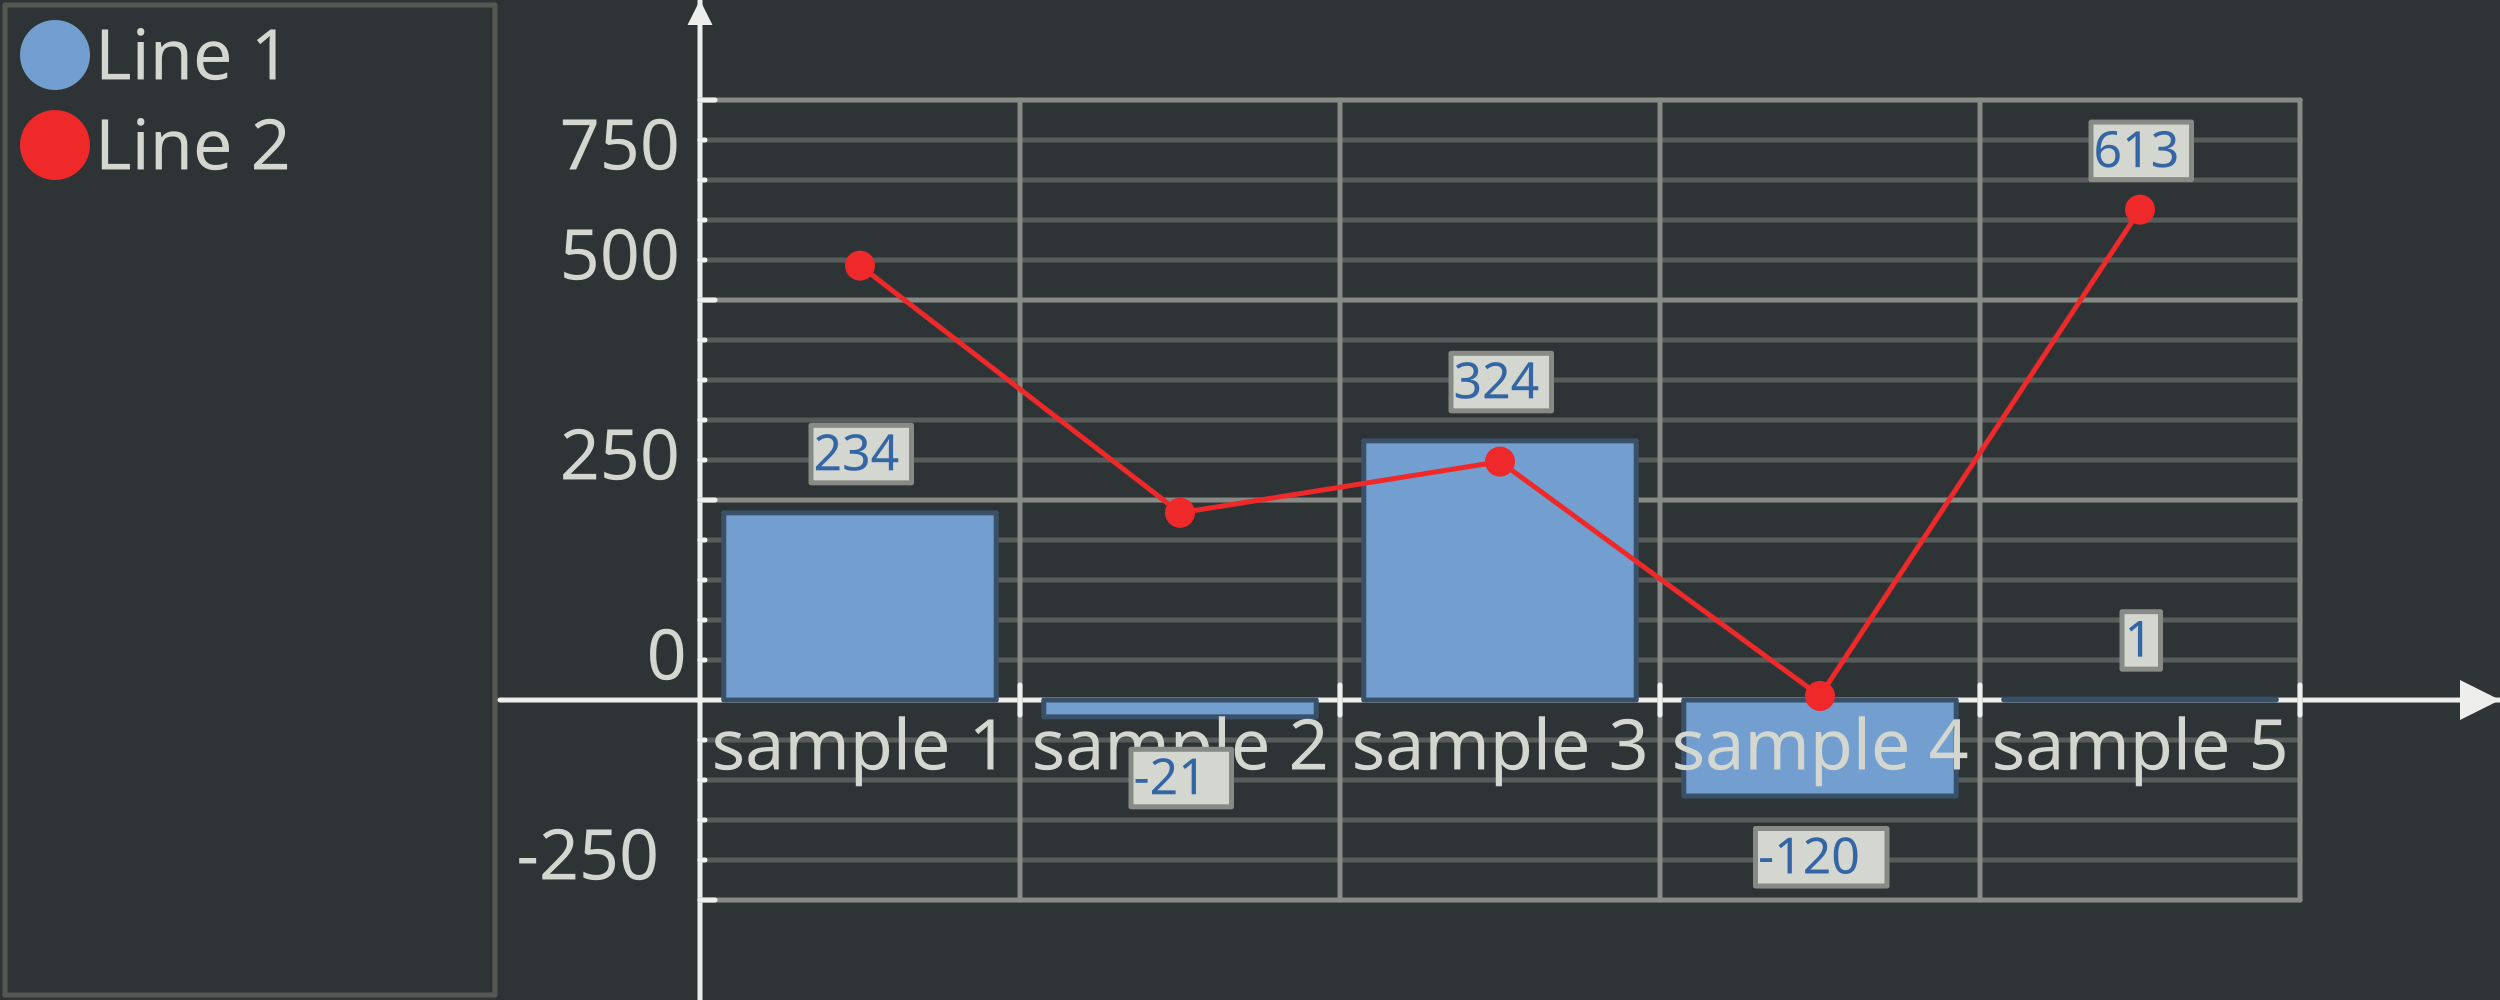
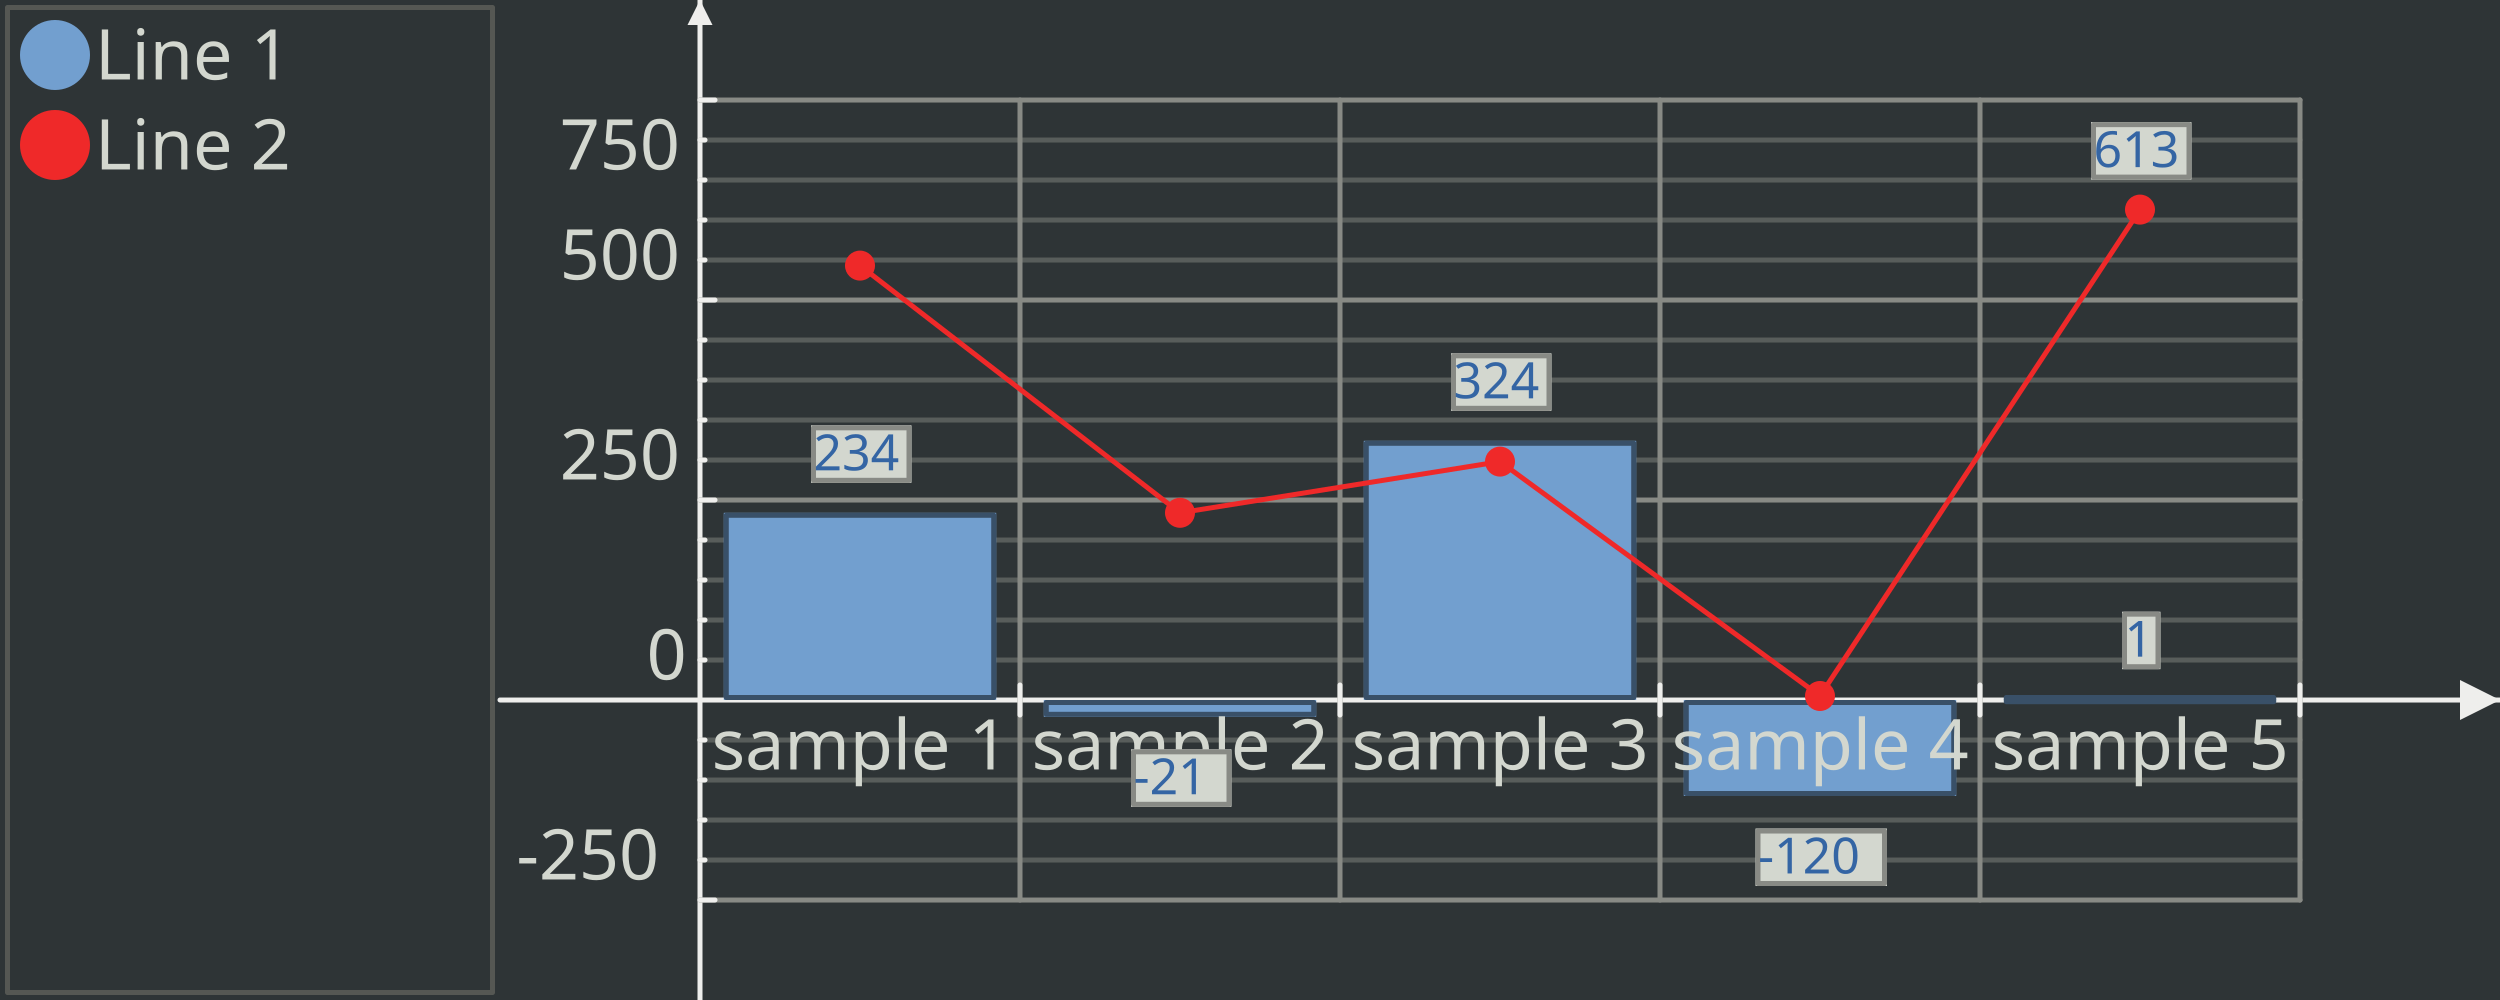
<svg xmlns="http://www.w3.org/2000/svg" width="500" height="200" version="1.0" id="ezcGraph">
  <defs />
  <g id="ezcGraphChart" color-rendering="optimizeQuality" shape-rendering="geometricPrecision" text-rendering="optimizeLegibility">
    <path d=" M 0,200 L 0,0 L 500,0 L 500,200 L 0,200 z " style="fill: #2e3436; fill-opacity: 1.00; stroke: none;" id="ezcGraphPolygon_1" />
    <path d=" M 1,199 L 1,1 L 99,1 L 99,199 L 1,199 z " style="fill: #000000; fill-opacity: 0.00; stroke: none;" id="ezcGraphPolygon_2" />
-     <path d=" M 1,199 L 1,1 L 99,1 L 99,199 L 1,199 z " style="fill: none; stroke: #555753; stroke-width: 1; stroke-opacity: 1.00; stroke-linecap: round; stroke-linejoin: round;" id="ezcGraphPolygon_3" />
+     <path d=" M 1.5,1.5 L 98.5,1.5 L 98.5,198.5 L 1.5,198.5 L 1.5,1.5 z " style="fill: none; stroke: #555753; stroke-width: 1; stroke-opacity: 1.00; stroke-linecap: round; stroke-linejoin: round;" id="ezcGraphPolygon_3" />
    <ellipse cx="11" cy="11" rx="7" ry="7" style="fill: #729fcf; fill-opacity: 1.00; stroke: none;" id="ezcGraphCircle_4" />
    <ellipse cx="11" cy="29" rx="7" ry="7" style="fill: #ef2929; fill-opacity: 1.00; stroke: none;" id="ezcGraphCircle_6" />
    <path d=" M 100,140 L 500,140" style="fill: none; stroke: #eeeeec; stroke-width: 1; stroke-opacity: 1.00; stroke-linecap: round; stroke-linejoin: round;" id="ezcGraphLine_8" />
    <path d=" M 492,144 L 500,140 L 492,136 L 492,144 z " style="fill: #eeeeec; fill-opacity: 1.00; stroke: none;" id="ezcGraphPolygon_9" />
    <path d=" M 140,200 L 140,0" style="fill: none; stroke: #eeeeec; stroke-width: 1; stroke-opacity: 1.00; stroke-linecap: round; stroke-linejoin: round;" id="ezcGraphLine_10" />
    <path d=" M 137.5,5 L 140,0 L 142.5,5 L 137.5,5 z " style="fill: #eeeeec; fill-opacity: 1.00; stroke: none;" id="ezcGraphPolygon_11" />
    <path d=" M 204,20 L 204,180" style="fill: none; stroke: #888a85; stroke-width: 1; stroke-opacity: 1.00; stroke-linecap: round; stroke-linejoin: round;" id="ezcGraphLine_13" />
    <path d=" M 204,137 L 204,143" style="fill: none; stroke: #eeeeec; stroke-width: 1; stroke-opacity: 1.00; stroke-linecap: round; stroke-linejoin: round;" id="ezcGraphLine_14" />
    <path d=" M 268,20 L 268,180" style="fill: none; stroke: #888a85; stroke-width: 1; stroke-opacity: 1.00; stroke-linecap: round; stroke-linejoin: round;" id="ezcGraphLine_16" />
    <path d=" M 268,137 L 268,143" style="fill: none; stroke: #eeeeec; stroke-width: 1; stroke-opacity: 1.00; stroke-linecap: round; stroke-linejoin: round;" id="ezcGraphLine_17" />
    <path d=" M 332,20 L 332,180" style="fill: none; stroke: #888a85; stroke-width: 1; stroke-opacity: 1.00; stroke-linecap: round; stroke-linejoin: round;" id="ezcGraphLine_19" />
    <path d=" M 332,137 L 332,143" style="fill: none; stroke: #eeeeec; stroke-width: 1; stroke-opacity: 1.00; stroke-linecap: round; stroke-linejoin: round;" id="ezcGraphLine_20" />
    <path d=" M 396,20 L 396,180" style="fill: none; stroke: #888a85; stroke-width: 1; stroke-opacity: 1.00; stroke-linecap: round; stroke-linejoin: round;" id="ezcGraphLine_22" />
    <path d=" M 396,137 L 396,143" style="fill: none; stroke: #eeeeec; stroke-width: 1; stroke-opacity: 1.00; stroke-linecap: round; stroke-linejoin: round;" id="ezcGraphLine_23" />
    <path d=" M 460,20 L 460,180" style="fill: none; stroke: #888a85; stroke-width: 1; stroke-opacity: 1.00; stroke-linecap: round; stroke-linejoin: round;" id="ezcGraphLine_25" />
    <path d=" M 460,137 L 460,143" style="fill: none; stroke: #eeeeec; stroke-width: 1; stroke-opacity: 1.00; stroke-linecap: round; stroke-linejoin: round;" id="ezcGraphLine_26" />
    <path d=" M 140,180 L 460,180" style="fill: none; stroke: #888a85; stroke-width: 1; stroke-opacity: 1.00; stroke-linecap: round; stroke-linejoin: round;" id="ezcGraphLine_27" />
    <path d=" M 140,180 L 143,180" style="fill: none; stroke: #eeeeec; stroke-width: 1; stroke-opacity: 1.00; stroke-linecap: round; stroke-linejoin: round;" id="ezcGraphLine_28" />
    <path d=" M 140,172 L 460,172" style="fill: none; stroke: #888a85; stroke-width: 1; stroke-opacity: 0.47; stroke-linecap: round; stroke-linejoin: round;" id="ezcGraphLine_30" />
    <path d=" M 140,172 L 141,172" style="fill: none; stroke: #eeeeec; stroke-width: 1; stroke-opacity: 1.00; stroke-linecap: round; stroke-linejoin: round;" id="ezcGraphLine_31" />
    <path d=" M 140,164 L 460,164" style="fill: none; stroke: #888a85; stroke-width: 1; stroke-opacity: 0.47; stroke-linecap: round; stroke-linejoin: round;" id="ezcGraphLine_32" />
    <path d=" M 140,164 L 141,164" style="fill: none; stroke: #eeeeec; stroke-width: 1; stroke-opacity: 1.00; stroke-linecap: round; stroke-linejoin: round;" id="ezcGraphLine_33" />
    <path d=" M 140,156 L 460,156" style="fill: none; stroke: #888a85; stroke-width: 1; stroke-opacity: 0.47; stroke-linecap: round; stroke-linejoin: round;" id="ezcGraphLine_34" />
    <path d=" M 140,156 L 141,156" style="fill: none; stroke: #eeeeec; stroke-width: 1; stroke-opacity: 1.00; stroke-linecap: round; stroke-linejoin: round;" id="ezcGraphLine_35" />
    <path d=" M 140,148 L 460,148" style="fill: none; stroke: #888a85; stroke-width: 1; stroke-opacity: 0.47; stroke-linecap: round; stroke-linejoin: round;" id="ezcGraphLine_36" />
    <path d=" M 140,148 L 141,148" style="fill: none; stroke: #eeeeec; stroke-width: 1; stroke-opacity: 1.00; stroke-linecap: round; stroke-linejoin: round;" id="ezcGraphLine_37" />
    <path d=" M 140,132 L 460,132" style="fill: none; stroke: #888a85; stroke-width: 1; stroke-opacity: 0.47; stroke-linecap: round; stroke-linejoin: round;" id="ezcGraphLine_39" />
    <path d=" M 140,132 L 141,132" style="fill: none; stroke: #eeeeec; stroke-width: 1; stroke-opacity: 1.00; stroke-linecap: round; stroke-linejoin: round;" id="ezcGraphLine_40" />
    <path d=" M 140,124 L 460,124" style="fill: none; stroke: #888a85; stroke-width: 1; stroke-opacity: 0.47; stroke-linecap: round; stroke-linejoin: round;" id="ezcGraphLine_41" />
    <path d=" M 140,124 L 141,124" style="fill: none; stroke: #eeeeec; stroke-width: 1; stroke-opacity: 1.00; stroke-linecap: round; stroke-linejoin: round;" id="ezcGraphLine_42" />
    <path d=" M 140,116 L 460,116" style="fill: none; stroke: #888a85; stroke-width: 1; stroke-opacity: 0.47; stroke-linecap: round; stroke-linejoin: round;" id="ezcGraphLine_43" />
    <path d=" M 140,116 L 141,116" style="fill: none; stroke: #eeeeec; stroke-width: 1; stroke-opacity: 1.00; stroke-linecap: round; stroke-linejoin: round;" id="ezcGraphLine_44" />
    <path d=" M 140,108 L 460,108" style="fill: none; stroke: #888a85; stroke-width: 1; stroke-opacity: 0.47; stroke-linecap: round; stroke-linejoin: round;" id="ezcGraphLine_45" />
    <path d=" M 140,108 L 141,108" style="fill: none; stroke: #eeeeec; stroke-width: 1; stroke-opacity: 1.00; stroke-linecap: round; stroke-linejoin: round;" id="ezcGraphLine_46" />
    <path d=" M 140,100 L 460,100" style="fill: none; stroke: #888a85; stroke-width: 1; stroke-opacity: 1.00; stroke-linecap: round; stroke-linejoin: round;" id="ezcGraphLine_47" />
    <path d=" M 140,100 L 143,100" style="fill: none; stroke: #eeeeec; stroke-width: 1; stroke-opacity: 1.00; stroke-linecap: round; stroke-linejoin: round;" id="ezcGraphLine_48" />
    <path d=" M 140,92 L 460,92" style="fill: none; stroke: #888a85; stroke-width: 1; stroke-opacity: 0.47; stroke-linecap: round; stroke-linejoin: round;" id="ezcGraphLine_50" />
    <path d=" M 140,92 L 141,92" style="fill: none; stroke: #eeeeec; stroke-width: 1; stroke-opacity: 1.00; stroke-linecap: round; stroke-linejoin: round;" id="ezcGraphLine_51" />
    <path d=" M 140,84 L 460,84" style="fill: none; stroke: #888a85; stroke-width: 1; stroke-opacity: 0.47; stroke-linecap: round; stroke-linejoin: round;" id="ezcGraphLine_52" />
    <path d=" M 140,84 L 141,84" style="fill: none; stroke: #eeeeec; stroke-width: 1; stroke-opacity: 1.00; stroke-linecap: round; stroke-linejoin: round;" id="ezcGraphLine_53" />
    <path d=" M 140,76 L 460,76" style="fill: none; stroke: #888a85; stroke-width: 1; stroke-opacity: 0.47; stroke-linecap: round; stroke-linejoin: round;" id="ezcGraphLine_54" />
    <path d=" M 140,76 L 141,76" style="fill: none; stroke: #eeeeec; stroke-width: 1; stroke-opacity: 1.00; stroke-linecap: round; stroke-linejoin: round;" id="ezcGraphLine_55" />
    <path d=" M 140,68 L 460,68" style="fill: none; stroke: #888a85; stroke-width: 1; stroke-opacity: 0.47; stroke-linecap: round; stroke-linejoin: round;" id="ezcGraphLine_56" />
    <path d=" M 140,68 L 141,68" style="fill: none; stroke: #eeeeec; stroke-width: 1; stroke-opacity: 1.00; stroke-linecap: round; stroke-linejoin: round;" id="ezcGraphLine_57" />
    <path d=" M 140,60 L 460,60" style="fill: none; stroke: #888a85; stroke-width: 1; stroke-opacity: 1.00; stroke-linecap: round; stroke-linejoin: round;" id="ezcGraphLine_58" />
    <path d=" M 140,60 L 143,60" style="fill: none; stroke: #eeeeec; stroke-width: 1; stroke-opacity: 1.00; stroke-linecap: round; stroke-linejoin: round;" id="ezcGraphLine_59" />
    <path d=" M 140,52 L 460,52" style="fill: none; stroke: #888a85; stroke-width: 1; stroke-opacity: 0.47; stroke-linecap: round; stroke-linejoin: round;" id="ezcGraphLine_61" />
    <path d=" M 140,52 L 141,52" style="fill: none; stroke: #eeeeec; stroke-width: 1; stroke-opacity: 1.00; stroke-linecap: round; stroke-linejoin: round;" id="ezcGraphLine_62" />
    <path d=" M 140,44 L 460,44" style="fill: none; stroke: #888a85; stroke-width: 1; stroke-opacity: 0.47; stroke-linecap: round; stroke-linejoin: round;" id="ezcGraphLine_63" />
    <path d=" M 140,44 L 141,44" style="fill: none; stroke: #eeeeec; stroke-width: 1; stroke-opacity: 1.00; stroke-linecap: round; stroke-linejoin: round;" id="ezcGraphLine_64" />
    <path d=" M 140,36 L 460,36" style="fill: none; stroke: #888a85; stroke-width: 1; stroke-opacity: 0.47; stroke-linecap: round; stroke-linejoin: round;" id="ezcGraphLine_65" />
    <path d=" M 140,36 L 141,36" style="fill: none; stroke: #eeeeec; stroke-width: 1; stroke-opacity: 1.00; stroke-linecap: round; stroke-linejoin: round;" id="ezcGraphLine_66" />
    <path d=" M 140,28 L 460,28" style="fill: none; stroke: #888a85; stroke-width: 1; stroke-opacity: 0.47; stroke-linecap: round; stroke-linejoin: round;" id="ezcGraphLine_67" />
    <path d=" M 140,28 L 141,28" style="fill: none; stroke: #eeeeec; stroke-width: 1; stroke-opacity: 1.00; stroke-linecap: round; stroke-linejoin: round;" id="ezcGraphLine_68" />
    <path d=" M 140,20 L 460,20" style="fill: none; stroke: #888a85; stroke-width: 1; stroke-opacity: 1.00; stroke-linecap: round; stroke-linejoin: round;" id="ezcGraphLine_69" />
    <path d=" M 140,20 L 143,20" style="fill: none; stroke: #eeeeec; stroke-width: 1; stroke-opacity: 1.00; stroke-linecap: round; stroke-linejoin: round;" id="ezcGraphLine_70" />
    <path d=" M 199.243,140 L 144.757,140 L 144.757,102.56 L 199.243,102.56 L 199.243,140 z " style="fill: #729fcf; fill-opacity: 1.00; stroke: none;" id="ezcGraphPolygon_72" />
-     <path d=" M 199.243,140 L 144.757,140 L 144.757,102.56 L 199.243,102.56 L 199.243,140 z " style="fill: none; stroke: #395068; stroke-width: 1; stroke-opacity: 1.00; stroke-linecap: round; stroke-linejoin: round;" id="ezcGraphPolygon_73" />
+     <path d=" M 145.257,139.5 L 145.257,103.06 L 198.743,103.06 L 198.743,139.5 L 145.257,139.5 z " style="fill: none; stroke: #395068; stroke-width: 1; stroke-opacity: 1.00; stroke-linecap: round; stroke-linejoin: round;" id="ezcGraphPolygon_73" />
    <path d=" M 263.243,140 L 208.757,140 L 208.757,143.36 L 263.243,143.36 L 263.243,140 z " style="fill: #729fcf; fill-opacity: 1.00; stroke: none;" id="ezcGraphPolygon_75" />
-     <path d=" M 263.243,140 L 208.757,140 L 208.757,143.36 L 263.243,143.36 L 263.243,140 z " style="fill: none; stroke: #395068; stroke-width: 1; stroke-opacity: 1.00; stroke-linecap: round; stroke-linejoin: round;" id="ezcGraphPolygon_76" />
+     <path d=" M 209.257,140.5 L 209.257,142.86 L 262.743,142.86 L 262.743,140.5 L 209.257,140.5 z " style="fill: none; stroke: #395068; stroke-width: 1; stroke-opacity: 1.00; stroke-linecap: round; stroke-linejoin: round;" id="ezcGraphPolygon_76" />
    <path d=" M 327.243,140 L 272.757,140 L 272.757,88.16 L 327.243,88.16 L 327.243,140 z " style="fill: #729fcf; fill-opacity: 1.00; stroke: none;" id="ezcGraphPolygon_78" />
-     <path d=" M 327.243,140 L 272.757,140 L 272.757,88.16 L 327.243,88.16 L 327.243,140 z " style="fill: none; stroke: #395068; stroke-width: 1; stroke-opacity: 1.00; stroke-linecap: round; stroke-linejoin: round;" id="ezcGraphPolygon_79" />
+     <path d=" M 273.257,139.5 L 273.257,88.66 L 326.743,88.66 L 326.743,139.5 L 273.257,139.5 z " style="fill: none; stroke: #395068; stroke-width: 1; stroke-opacity: 1.00; stroke-linecap: round; stroke-linejoin: round;" id="ezcGraphPolygon_79" />
    <path d=" M 391.243,140 L 336.757,140 L 336.757,159.2 L 391.243,159.2 L 391.243,140 z " style="fill: #729fcf; fill-opacity: 1.00; stroke: none;" id="ezcGraphPolygon_81" />
-     <path d=" M 391.243,140 L 336.757,140 L 336.757,159.2 L 391.243,159.2 L 391.243,140 z " style="fill: none; stroke: #395068; stroke-width: 1; stroke-opacity: 1.00; stroke-linecap: round; stroke-linejoin: round;" id="ezcGraphPolygon_82" />
+     <path d=" M 337.257,140.5 L 337.257,158.7 L 390.743,158.7 L 390.743,140.5 L 337.257,140.5 z " style="fill: none; stroke: #395068; stroke-width: 1; stroke-opacity: 1.00; stroke-linecap: round; stroke-linejoin: round;" id="ezcGraphPolygon_82" />
    <path d=" M 455.243,140 L 400.757,140 L 400.757,139.84 L 455.243,139.84 L 455.243,140 z " style="fill: #729fcf; fill-opacity: 1.00; stroke: none;" id="ezcGraphPolygon_84" />
-     <path d=" M 455.243,140 L 400.757,140 L 400.757,139.84 L 455.243,139.84 L 455.243,140 z " style="fill: none; stroke: #395068; stroke-width: 1; stroke-opacity: 1.00; stroke-linecap: round; stroke-linejoin: round;" id="ezcGraphPolygon_85" />
+     <path d=" M 401.257,139.5 L 401.257,140.34 L 454.743,140.34 L 454.743,139.5 L 401.257,139.5 z " style="fill: none; stroke: #395068; stroke-width: 1; stroke-opacity: 1.00; stroke-linecap: round; stroke-linejoin: round;" id="ezcGraphPolygon_85" />
    <path d=" M 172,53.12 L 172,53.12" style="fill: none; stroke: #ef2929; stroke-width: 1; stroke-opacity: 1.00; stroke-linecap: round; stroke-linejoin: round;" id="ezcGraphLine_87" />
    <path d=" M 172,53.12 L 236,102.56" style="fill: none; stroke: #ef2929; stroke-width: 1; stroke-opacity: 1.00; stroke-linecap: round; stroke-linejoin: round;" id="ezcGraphLine_88" />
    <path d=" M 236,102.56 L 300,92.32" style="fill: none; stroke: #ef2929; stroke-width: 1; stroke-opacity: 1.00; stroke-linecap: round; stroke-linejoin: round;" id="ezcGraphLine_89" />
    <path d=" M 300,92.32 L 364,139.2" style="fill: none; stroke: #ef2929; stroke-width: 1; stroke-opacity: 1.00; stroke-linecap: round; stroke-linejoin: round;" id="ezcGraphLine_90" />
    <path d=" M 364,139.2 L 428,41.92" style="fill: none; stroke: #ef2929; stroke-width: 1; stroke-opacity: 1.00; stroke-linecap: round; stroke-linejoin: round;" id="ezcGraphLine_91" />
    <ellipse cx="172" cy="53.12" rx="3" ry="3" style="fill: #ef2929; fill-opacity: 1.00; stroke: none;" id="ezcGraphCircle_93" />
    <ellipse cx="236" cy="102.56" rx="3" ry="3" style="fill: #ef2929; fill-opacity: 1.00; stroke: none;" id="ezcGraphCircle_94" />
    <ellipse cx="300" cy="92.32" rx="3" ry="3" style="fill: #ef2929; fill-opacity: 1.00; stroke: none;" id="ezcGraphCircle_95" />
    <ellipse cx="364" cy="139.2" rx="3" ry="3" style="fill: #ef2929; fill-opacity: 1.00; stroke: none;" id="ezcGraphCircle_96" />
    <ellipse cx="428" cy="41.92" rx="3" ry="3" style="fill: #ef2929; fill-opacity: 1.00; stroke: none;" id="ezcGraphCircle_97" />
    <g id="ezcGraphTextBox_5">
      <path d=" M 18.5,19 L 18.5,3.5 L 64.52,3.5 L 64.52,19 L 18.5,19 z " style="fill: #ffffff; fill-opacity: 0.00; stroke: none;" id="ezcGraphPolygon_98" />
      <text id="ezcGraphTextBox_5_text" x="19" text-length="44.52px" y="15.9" style="font-size: 14px; font-family: sans-serif; fill: #d3d7cf; fill-opacity: 1.00; stroke: none;">Line 1</text>
    </g>
    <g id="ezcGraphTextBox_7">
      <path d=" M 18.5,37 L 18.5,21.5 L 64.52,21.5 L 64.52,37 L 18.5,37 z " style="fill: #ffffff; fill-opacity: 0.00; stroke: none;" id="ezcGraphPolygon_99" />
      <text id="ezcGraphTextBox_7_text" x="19" text-length="44.52px" y="33.9" style="font-size: 14px; font-family: sans-serif; fill: #d3d7cf; fill-opacity: 1.00; stroke: none;">Line 2</text>
    </g>
    <g id="ezcGraphTextBox_12">
      <path d=" M 141.82,157 L 141.82,141.5 L 202.68,141.5 L 202.68,157 L 141.82,157 z " style="fill: #ffffff; fill-opacity: 0.00; stroke: none;" id="ezcGraphPolygon_100" />
      <text id="ezcGraphTextBox_12_text" x="142.32" text-length="59.36px" y="153.9" style="font-size: 14px; font-family: sans-serif; fill: #d3d7cf; fill-opacity: 1.00; stroke: none;">sample 1</text>
    </g>
    <g id="ezcGraphTextBox_15">
      <path d=" M 205.82,157 L 205.82,141.5 L 266.68,141.5 L 266.68,157 L 205.82,157 z " style="fill: #ffffff; fill-opacity: 0.00; stroke: none;" id="ezcGraphPolygon_101" />
      <text id="ezcGraphTextBox_15_text" x="206.32" text-length="59.36px" y="153.9" style="font-size: 14px; font-family: sans-serif; fill: #d3d7cf; fill-opacity: 1.00; stroke: none;">sample 2</text>
    </g>
    <g id="ezcGraphTextBox_18">
      <path d=" M 269.82,157 L 269.82,141.5 L 330.68,141.5 L 330.68,157 L 269.82,157 z " style="fill: #ffffff; fill-opacity: 0.00; stroke: none;" id="ezcGraphPolygon_102" />
      <text id="ezcGraphTextBox_18_text" x="270.32" text-length="59.36px" y="153.9" style="font-size: 14px; font-family: sans-serif; fill: #d3d7cf; fill-opacity: 1.00; stroke: none;">sample 3</text>
    </g>
    <g id="ezcGraphTextBox_21">
      <path d=" M 333.82,157 L 333.82,141.5 L 394.68,141.5 L 394.68,157 L 333.82,157 z " style="fill: #ffffff; fill-opacity: 0.00; stroke: none;" id="ezcGraphPolygon_103" />
      <text id="ezcGraphTextBox_21_text" x="334.32" text-length="59.36px" y="153.9" style="font-size: 14px; font-family: sans-serif; fill: #d3d7cf; fill-opacity: 1.00; stroke: none;">sample 4</text>
    </g>
    <g id="ezcGraphTextBox_24">
      <path d=" M 397.82,157 L 397.82,141.5 L 458.68,141.5 L 458.68,157 L 397.82,157 z " style="fill: #ffffff; fill-opacity: 0.00; stroke: none;" id="ezcGraphPolygon_104" />
      <text id="ezcGraphTextBox_24_text" x="398.32" text-length="59.36px" y="153.9" style="font-size: 14px; font-family: sans-serif; fill: #d3d7cf; fill-opacity: 1.00; stroke: none;">sample 5</text>
    </g>
    <g id="ezcGraphTextBox_29">
      <path d=" M 102.78,179 L 102.78,163.5 L 139,163.5 L 139,179 L 102.78,179 z " style="fill: #ffffff; fill-opacity: 0.00; stroke: none;" id="ezcGraphPolygon_105" />
      <text id="ezcGraphTextBox_29_text" x="103.28" text-length="34.72px" y="175.9" style="font-size: 14px; font-family: sans-serif; fill: #d3d7cf; fill-opacity: 1.00; stroke: none;">-250</text>
    </g>
    <g id="ezcGraphTextBox_38">
      <path d=" M 128.82,139 L 128.82,123.5 L 139,123.5 L 139,139 L 128.82,139 z " style="fill: #ffffff; fill-opacity: 0.00; stroke: none;" id="ezcGraphPolygon_106" />
      <text id="ezcGraphTextBox_38_text" x="129.32" text-length="8.68px" y="135.9" style="font-size: 14px; font-family: sans-serif; fill: #d3d7cf; fill-opacity: 1.00; stroke: none;">0</text>
    </g>
    <g id="ezcGraphTextBox_49">
      <path d=" M 111.46,99 L 111.46,83.5 L 139,83.5 L 139,99 L 111.46,99 z " style="fill: #ffffff; fill-opacity: 0.00; stroke: none;" id="ezcGraphPolygon_107" />
      <text id="ezcGraphTextBox_49_text" x="111.96" text-length="26.04px" y="95.9" style="font-size: 14px; font-family: sans-serif; fill: #d3d7cf; fill-opacity: 1.00; stroke: none;">250</text>
    </g>
    <g id="ezcGraphTextBox_60">
      <path d=" M 111.46,59 L 111.46,43.5 L 139,43.5 L 139,59 L 111.46,59 z " style="fill: #ffffff; fill-opacity: 0.00; stroke: none;" id="ezcGraphPolygon_108" />
      <text id="ezcGraphTextBox_60_text" x="111.96" text-length="26.04px" y="55.9" style="font-size: 14px; font-family: sans-serif; fill: #d3d7cf; fill-opacity: 1.00; stroke: none;">500</text>
    </g>
    <g id="ezcGraphTextBox_71">
      <path d=" M 111.46,37 L 111.46,21.5 L 139,21.5 L 139,37 L 111.46,37 z " style="fill: #ffffff; fill-opacity: 0.00; stroke: none;" id="ezcGraphPolygon_109" />
      <text id="ezcGraphTextBox_71_text" x="111.96" text-length="26.04px" y="33.9" style="font-size: 14px; font-family: sans-serif; fill: #d3d7cf; fill-opacity: 1.00; stroke: none;">750</text>
    </g>
    <g id="ezcGraphTextBox_74">
      <path d=" M 162.2,96.56 L 162.2,85.06 L 182.3,85.06 L 182.3,96.56 L 162.2,96.56 z " style="fill: #d3d7cf; fill-opacity: 1.00; stroke: none;" id="ezcGraphPolygon_110" />
-       <path d=" M 162.2,96.56 L 162.2,85.06 L 182.3,85.06 L 182.3,96.56 L 162.2,96.56 z " style="fill: none; stroke: #888a85; stroke-width: 1; stroke-opacity: 1.00; stroke-linecap: round; stroke-linejoin: round;" id="ezcGraphPolygon_111" />
+       <path d=" M 162.7,85.56 L 181.8,85.56 L 181.8,96.06 L 162.7,96.06 L 162.7,85.56 z " style="fill: none; stroke: #888a85; stroke-width: 1; stroke-opacity: 1.00; stroke-linecap: round; stroke-linejoin: round;" id="ezcGraphPolygon_111" />
      <text id="ezcGraphTextBox_74_text" x="162.7" text-length="18.6px" y="94.06" style="font-size: 10px; font-family: sans-serif; fill: #3465a4; fill-opacity: 1.00; stroke: none;">234</text>
    </g>
    <g id="ezcGraphTextBox_77">
      <path d=" M 226.2,161.36 L 226.2,149.86 L 246.3,149.86 L 246.3,161.36 L 226.2,161.36 z " style="fill: #d3d7cf; fill-opacity: 1.00; stroke: none;" id="ezcGraphPolygon_112" />
-       <path d=" M 226.2,161.36 L 226.2,149.86 L 246.3,149.86 L 246.3,161.36 L 226.2,161.36 z " style="fill: none; stroke: #888a85; stroke-width: 1; stroke-opacity: 1.00; stroke-linecap: round; stroke-linejoin: round;" id="ezcGraphPolygon_113" />
+       <path d=" M 226.7,150.36 L 245.8,150.36 L 245.8,160.86 L 226.7,160.86 L 226.7,150.36 z " style="fill: none; stroke: #888a85; stroke-width: 1; stroke-opacity: 1.00; stroke-linecap: round; stroke-linejoin: round;" id="ezcGraphPolygon_113" />
      <text id="ezcGraphTextBox_77_text" x="226.7" text-length="18.6px" y="158.86" style="font-size: 10px; font-family: sans-serif; fill: #3465a4; fill-opacity: 1.00; stroke: none;">-21</text>
    </g>
    <g id="ezcGraphTextBox_80">
      <path d=" M 290.2,82.16 L 290.2,70.66 L 310.3,70.66 L 310.3,82.16 L 290.2,82.16 z " style="fill: #d3d7cf; fill-opacity: 1.00; stroke: none;" id="ezcGraphPolygon_114" />
-       <path d=" M 290.2,82.16 L 290.2,70.66 L 310.3,70.66 L 310.3,82.16 L 290.2,82.16 z " style="fill: none; stroke: #888a85; stroke-width: 1; stroke-opacity: 1.00; stroke-linecap: round; stroke-linejoin: round;" id="ezcGraphPolygon_115" />
+       <path d=" M 290.7,71.16 L 309.8,71.16 L 309.8,81.66 L 290.7,81.66 L 290.7,71.16 z " style="fill: none; stroke: #888a85; stroke-width: 1; stroke-opacity: 1.00; stroke-linecap: round; stroke-linejoin: round;" id="ezcGraphPolygon_115" />
      <text id="ezcGraphTextBox_80_text" x="290.7" text-length="18.6px" y="79.66" style="font-size: 10px; font-family: sans-serif; fill: #3465a4; fill-opacity: 1.00; stroke: none;">324</text>
    </g>
    <g id="ezcGraphTextBox_83">
      <path d=" M 351.1,177.2 L 351.1,165.7 L 377.4,165.7 L 377.4,177.2 L 351.1,177.2 z " style="fill: #d3d7cf; fill-opacity: 1.00; stroke: none;" id="ezcGraphPolygon_116" />
-       <path d=" M 351.1,177.2 L 351.1,165.7 L 377.4,165.7 L 377.4,177.2 L 351.1,177.2 z " style="fill: none; stroke: #888a85; stroke-width: 1; stroke-opacity: 1.00; stroke-linecap: round; stroke-linejoin: round;" id="ezcGraphPolygon_117" />
+       <path d=" M 351.6,166.2 L 376.9,166.2 L 376.9,176.7 L 351.6,176.7 L 351.6,166.2 z " style="fill: none; stroke: #888a85; stroke-width: 1; stroke-opacity: 1.00; stroke-linecap: round; stroke-linejoin: round;" id="ezcGraphPolygon_117" />
      <text id="ezcGraphTextBox_83_text" x="351.6" text-length="24.8px" y="174.7" style="font-size: 10px; font-family: sans-serif; fill: #3465a4; fill-opacity: 1.00; stroke: none;">-120</text>
    </g>
    <g id="ezcGraphTextBox_86">
      <path d=" M 424.4,133.84 L 424.4,122.34 L 432.1,122.34 L 432.1,133.84 L 424.4,133.84 z " style="fill: #d3d7cf; fill-opacity: 1.00; stroke: none;" id="ezcGraphPolygon_118" />
-       <path d=" M 424.4,133.84 L 424.4,122.34 L 432.1,122.34 L 432.1,133.84 L 424.4,133.84 z " style="fill: none; stroke: #888a85; stroke-width: 1; stroke-opacity: 1.00; stroke-linecap: round; stroke-linejoin: round;" id="ezcGraphPolygon_119" />
+       <path d=" M 424.9,122.84 L 431.6,122.84 L 431.6,133.34 L 424.9,133.34 L 424.9,122.84 z " style="fill: none; stroke: #888a85; stroke-width: 1; stroke-opacity: 1.00; stroke-linecap: round; stroke-linejoin: round;" id="ezcGraphPolygon_119" />
      <text id="ezcGraphTextBox_86_text" x="424.9" text-length="6.2px" y="131.34" style="font-size: 10px; font-family: sans-serif; fill: #3465a4; fill-opacity: 1.00; stroke: none;">1</text>
    </g>
    <g id="ezcGraphTextBox_92">
      <path d=" M 418.2,35.92 L 418.2,24.42 L 438.3,24.42 L 438.3,35.92 L 418.2,35.92 z " style="fill: #d3d7cf; fill-opacity: 1.00; stroke: none;" id="ezcGraphPolygon_120" />
-       <path d=" M 418.2,35.92 L 418.2,24.42 L 438.3,24.42 L 438.3,35.92 L 418.2,35.92 z " style="fill: none; stroke: #888a85; stroke-width: 1; stroke-opacity: 1.00; stroke-linecap: round; stroke-linejoin: round;" id="ezcGraphPolygon_121" />
+       <path d=" M 418.7,24.92 L 437.8,24.92 L 437.8,35.42 L 418.7,35.42 L 418.7,24.92 z " style="fill: none; stroke: #888a85; stroke-width: 1; stroke-opacity: 1.00; stroke-linecap: round; stroke-linejoin: round;" id="ezcGraphPolygon_121" />
      <text id="ezcGraphTextBox_92_text" x="418.7" text-length="18.6px" y="33.42" style="font-size: 10px; font-family: sans-serif; fill: #3465a4; fill-opacity: 1.00; stroke: none;">613</text>
    </g>
  </g>
</svg>
